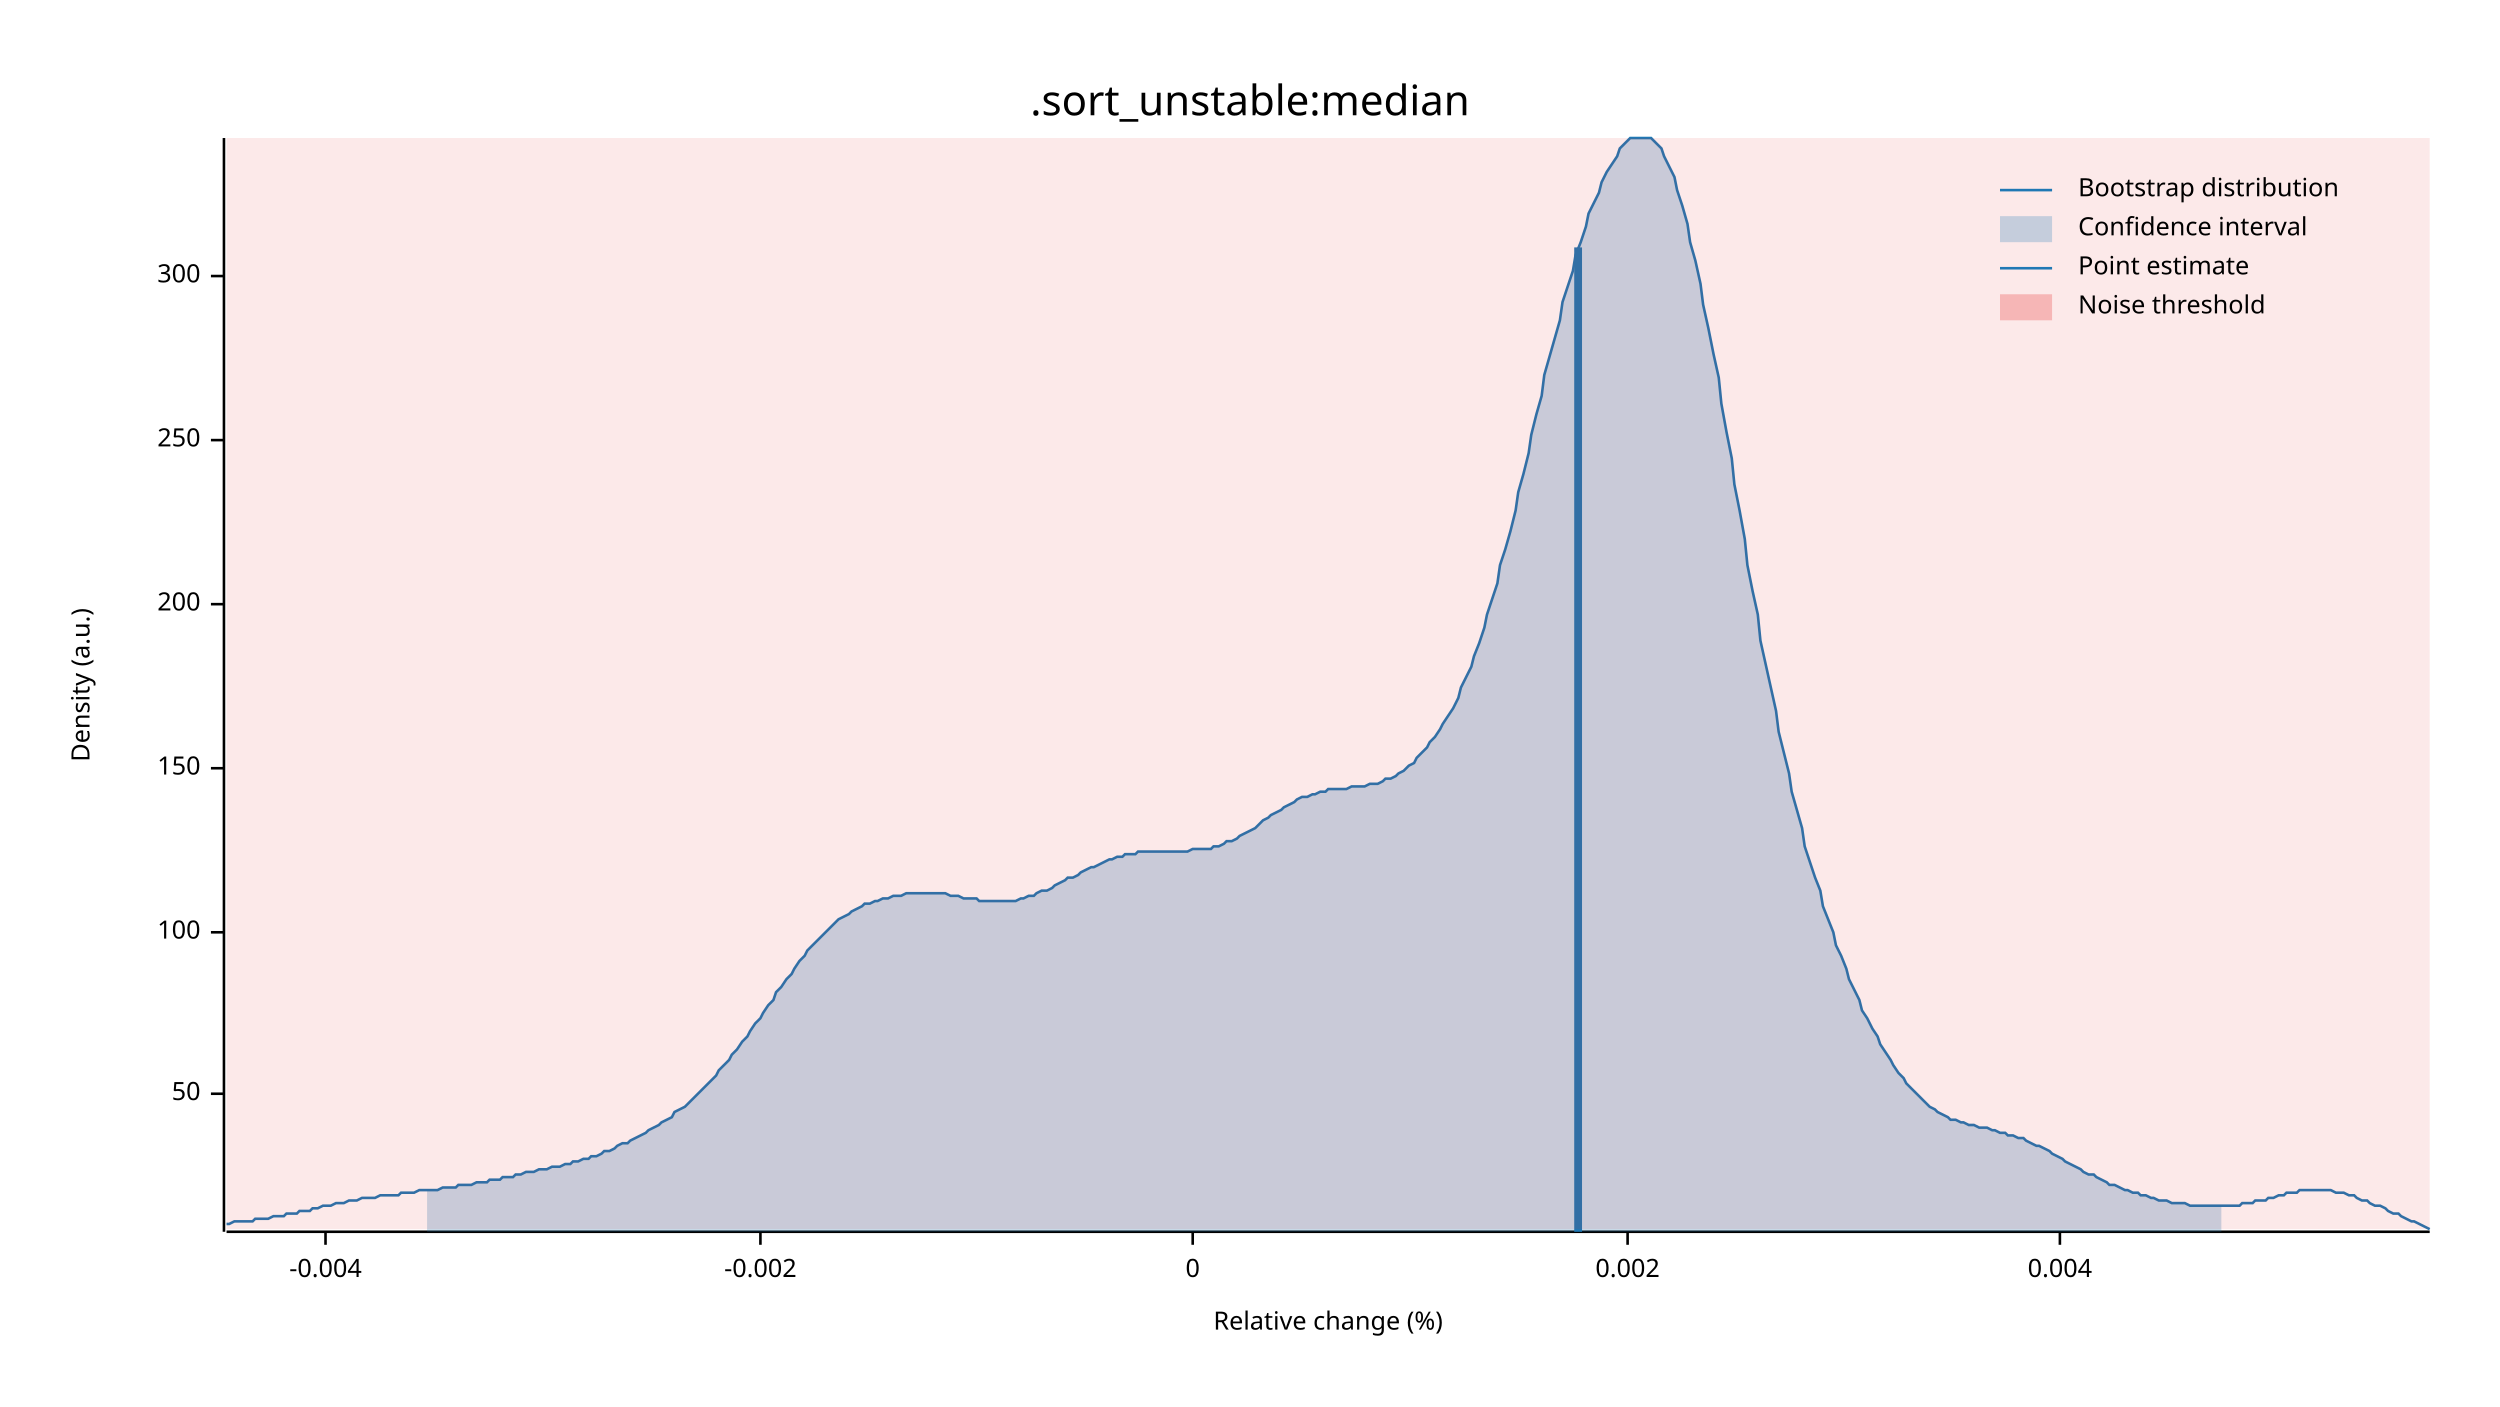
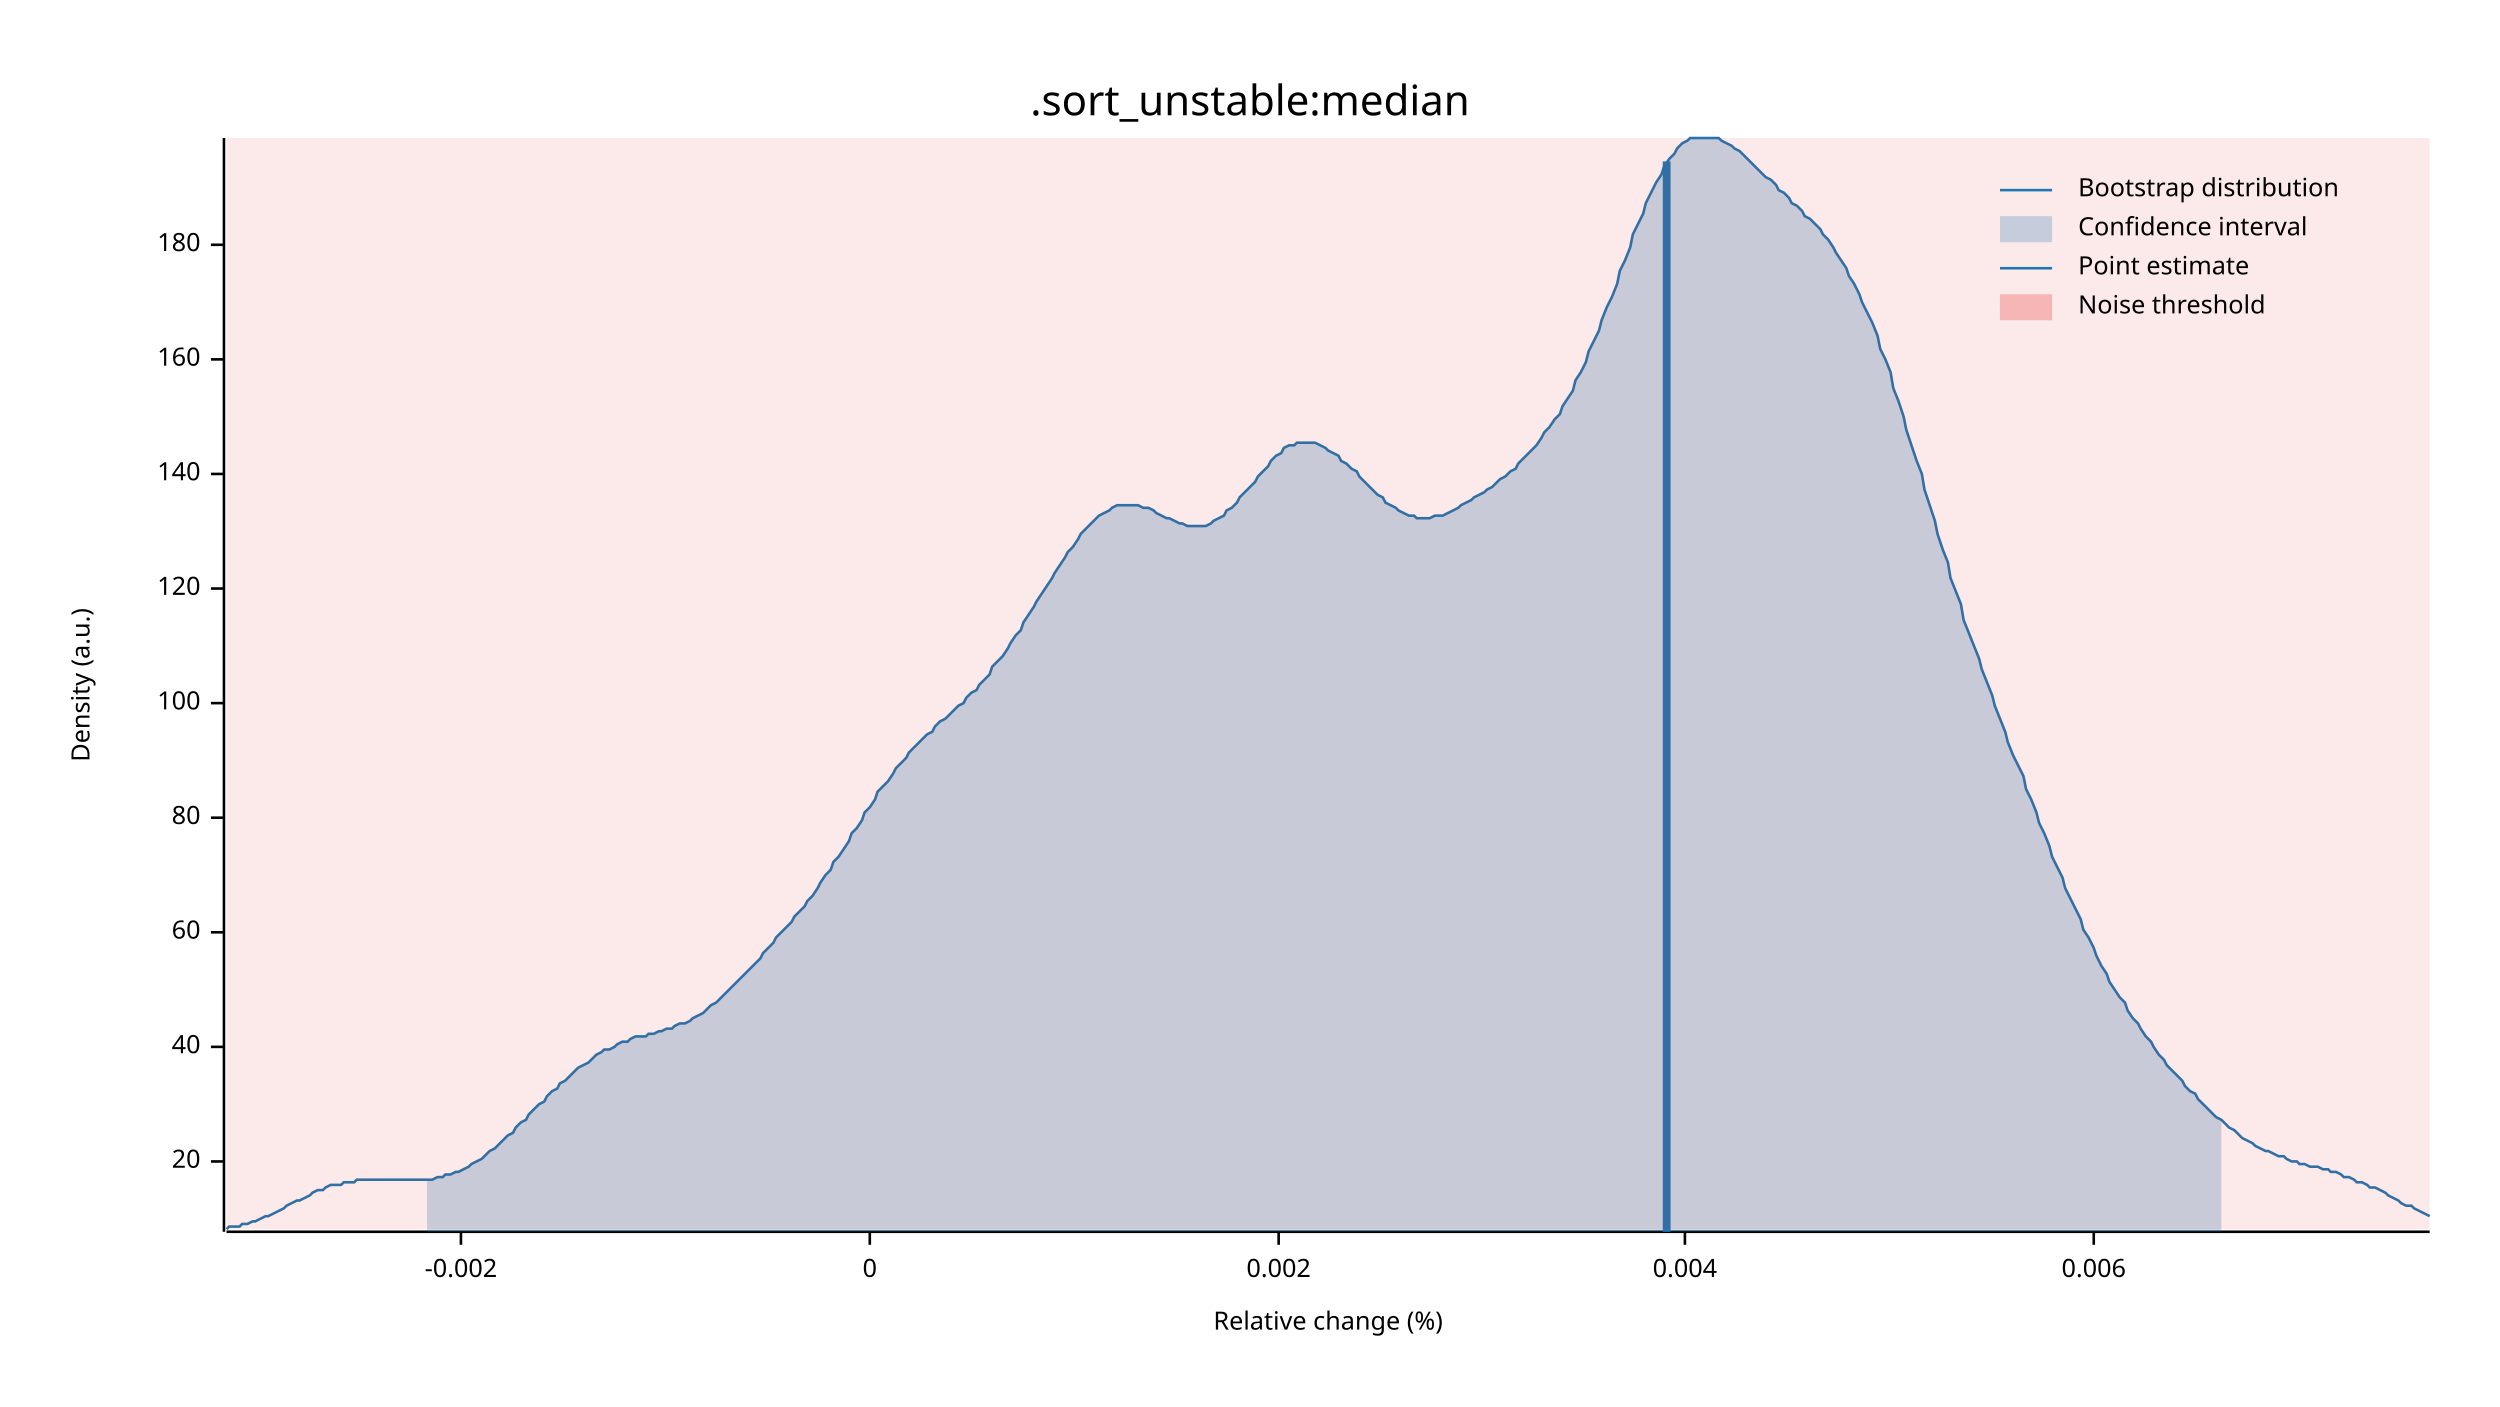
<svg xmlns="http://www.w3.org/2000/svg" width="960" height="540" viewBox="0 0 960 540">
  <text x="480" y="32" dy="0.76em" text-anchor="middle" font-family="sans-serif" font-size="16.129" opacity="1" fill="#000000">
.sort_unstable:median
</text>
  <text x="27" y="263" dy="0.76em" text-anchor="middle" font-family="sans-serif" font-size="9.677" opacity="1" fill="#000000" transform="rotate(270, 27, 263)">
Density (a.u.)
</text>
  <text x="510" y="513" dy="-0.5ex" text-anchor="middle" font-family="sans-serif" font-size="9.677" opacity="1" fill="#000000">
Relative change (%)
</text>
  <polyline fill="none" opacity="1" stroke="#000000" stroke-width="1" points="86,53 86,473 " />
-   <text x="77" y="420" dy="0.5ex" text-anchor="end" font-family="sans-serif" font-size="9.677" opacity="1" fill="#000000">
- 50
+   <text x="77" y="446" dy="0.5ex" text-anchor="end" font-family="sans-serif" font-size="9.677" opacity="1" fill="#000000">
+ 20
</text>
-   <polyline fill="none" opacity="1" stroke="#000000" stroke-width="1" points="81,420 86,420 " />
+   <polyline fill="none" opacity="1" stroke="#000000" stroke-width="1" points="81,446 86,446 " />
+   <text x="77" y="402" dy="0.5ex" text-anchor="end" font-family="sans-serif" font-size="9.677" opacity="1" fill="#000000">
+ 40
+ </text>
+   <polyline fill="none" opacity="1" stroke="#000000" stroke-width="1" points="81,402 86,402 " />
  <text x="77" y="358" dy="0.5ex" text-anchor="end" font-family="sans-serif" font-size="9.677" opacity="1" fill="#000000">
+ 60
+ </text>
+   <polyline fill="none" opacity="1" stroke="#000000" stroke-width="1" points="81,358 86,358 " />
+   <text x="77" y="314" dy="0.5ex" text-anchor="end" font-family="sans-serif" font-size="9.677" opacity="1" fill="#000000">
+ 80
+ </text>
+   <polyline fill="none" opacity="1" stroke="#000000" stroke-width="1" points="81,314 86,314 " />
+   <text x="77" y="270" dy="0.5ex" text-anchor="end" font-family="sans-serif" font-size="9.677" opacity="1" fill="#000000">
100
</text>
-   <polyline fill="none" opacity="1" stroke="#000000" stroke-width="1" points="81,358 86,358 " />
-   <text x="77" y="295" dy="0.5ex" text-anchor="end" font-family="sans-serif" font-size="9.677" opacity="1" fill="#000000">
- 150
+   <polyline fill="none" opacity="1" stroke="#000000" stroke-width="1" points="81,270 86,270 " />
+   <text x="77" y="226" dy="0.5ex" text-anchor="end" font-family="sans-serif" font-size="9.677" opacity="1" fill="#000000">
+ 120
</text>
-   <polyline fill="none" opacity="1" stroke="#000000" stroke-width="1" points="81,295 86,295 " />
-   <text x="77" y="232" dy="0.5ex" text-anchor="end" font-family="sans-serif" font-size="9.677" opacity="1" fill="#000000">
- 200
+   <polyline fill="none" opacity="1" stroke="#000000" stroke-width="1" points="81,226 86,226 " />
+   <text x="77" y="182" dy="0.5ex" text-anchor="end" font-family="sans-serif" font-size="9.677" opacity="1" fill="#000000">
+ 140
</text>
-   <polyline fill="none" opacity="1" stroke="#000000" stroke-width="1" points="81,232 86,232 " />
-   <text x="77" y="169" dy="0.5ex" text-anchor="end" font-family="sans-serif" font-size="9.677" opacity="1" fill="#000000">
- 250
+   <polyline fill="none" opacity="1" stroke="#000000" stroke-width="1" points="81,182 86,182 " />
+   <text x="77" y="138" dy="0.5ex" text-anchor="end" font-family="sans-serif" font-size="9.677" opacity="1" fill="#000000">
+ 160
</text>
-   <polyline fill="none" opacity="1" stroke="#000000" stroke-width="1" points="81,169 86,169 " />
-   <text x="77" y="106" dy="0.5ex" text-anchor="end" font-family="sans-serif" font-size="9.677" opacity="1" fill="#000000">
- 300
+   <polyline fill="none" opacity="1" stroke="#000000" stroke-width="1" points="81,138 86,138 " />
+   <text x="77" y="94" dy="0.5ex" text-anchor="end" font-family="sans-serif" font-size="9.677" opacity="1" fill="#000000">
+ 180
</text>
-   <polyline fill="none" opacity="1" stroke="#000000" stroke-width="1" points="81,106 86,106 " />
+   <polyline fill="none" opacity="1" stroke="#000000" stroke-width="1" points="81,94 86,94 " />
  <polyline fill="none" opacity="1" stroke="#000000" stroke-width="1" points="87,473 933,473 " />
-   <text x="125" y="483" dy="0.76em" text-anchor="middle" font-family="sans-serif" font-size="9.677" opacity="1" fill="#000000">
- -0.004
- </text>
-   <polyline fill="none" opacity="1" stroke="#000000" stroke-width="1" points="125,473 125,478 " />
-   <text x="292" y="483" dy="0.76em" text-anchor="middle" font-family="sans-serif" font-size="9.677" opacity="1" fill="#000000">
+   <text x="177" y="483" dy="0.76em" text-anchor="middle" font-family="sans-serif" font-size="9.677" opacity="1" fill="#000000">
-0.002
</text>
-   <polyline fill="none" opacity="1" stroke="#000000" stroke-width="1" points="292,473 292,478 " />
-   <text x="458" y="483" dy="0.76em" text-anchor="middle" font-family="sans-serif" font-size="9.677" opacity="1" fill="#000000">
+   <polyline fill="none" opacity="1" stroke="#000000" stroke-width="1" points="177,473 177,478 " />
+   <text x="334" y="483" dy="0.76em" text-anchor="middle" font-family="sans-serif" font-size="9.677" opacity="1" fill="#000000">
0
</text>
-   <polyline fill="none" opacity="1" stroke="#000000" stroke-width="1" points="458,473 458,478 " />
-   <text x="625" y="483" dy="0.76em" text-anchor="middle" font-family="sans-serif" font-size="9.677" opacity="1" fill="#000000">
+   <polyline fill="none" opacity="1" stroke="#000000" stroke-width="1" points="334,473 334,478 " />
+   <text x="491" y="483" dy="0.76em" text-anchor="middle" font-family="sans-serif" font-size="9.677" opacity="1" fill="#000000">
0.002
</text>
-   <polyline fill="none" opacity="1" stroke="#000000" stroke-width="1" points="625,473 625,478 " />
-   <text x="791" y="483" dy="0.76em" text-anchor="middle" font-family="sans-serif" font-size="9.677" opacity="1" fill="#000000">
+   <polyline fill="none" opacity="1" stroke="#000000" stroke-width="1" points="491,473 491,478 " />
+   <text x="647" y="483" dy="0.76em" text-anchor="middle" font-family="sans-serif" font-size="9.677" opacity="1" fill="#000000">
0.004
</text>
-   <polyline fill="none" opacity="1" stroke="#000000" stroke-width="1" points="791,473 791,478 " />
-   <polyline fill="none" opacity="1" stroke="#1F78B4" stroke-width="1" points="87,470 88,470 90,469 92,469 93,469 95,469 97,469 98,468 100,468 102,468 103,468 105,467 107,467 109,467 110,466 112,466 114,466 115,465 117,465 119,465 120,464 122,464 124,463 125,463 127,463 129,462 131,462 132,462 134,461 136,461 137,461 139,460 141,460 142,460 144,460 146,459 148,459 149,459 151,459 153,459 154,458 156,458 158,458 159,458 161,457 163,457 164,457 166,457 168,457 170,456 171,456 173,456 175,456 176,455 178,455 180,455 181,455 183,454 185,454 187,454 188,453 190,453 192,453 193,452 195,452 197,452 198,451 200,451 202,450 203,450 205,450 207,449 209,449 210,449 212,448 214,448 215,448 217,447 219,447 220,446 222,446 224,445 226,445 227,444 229,444 231,443 232,442 234,442 236,441 237,440 239,439 241,439 242,438 244,437 246,436 248,435 249,434 251,433 253,432 254,431 256,430 258,429 259,427 261,426 263,425 265,423 266,422 268,420 270,418 271,417 273,415 275,413 276,411 278,409 280,407 281,405 283,403 285,400 287,398 288,396 290,393 292,391 293,389 295,386 297,384 298,381 300,379 302,376 304,374 305,372 307,369 309,367 310,365 312,363 314,361 315,360 317,358 319,356 320,355 322,353 324,352 326,351 327,350 329,349 331,348 332,347 334,347 336,346 337,346 339,345 341,345 343,344 344,344 346,344 348,343 349,343 351,343 353,343 354,343 356,343 358,343 359,343 361,343 363,343 365,344 366,344 368,344 370,345 371,345 373,345 375,345 376,346 378,346 380,346 381,346 383,346 385,346 387,346 388,346 390,346 392,345 393,345 395,344 397,344 398,343 400,342 402,342 404,341 405,340 407,339 409,338 410,337 412,337 414,336 415,335 417,334 419,333 420,333 422,332 424,331 426,330 427,330 429,329 431,329 432,328 434,328 436,328 437,327 439,327 441,327 443,327 444,327 446,327 448,327 449,327 451,327 453,327 454,327 456,327 458,326 459,326 461,326 463,326 465,326 466,325 468,325 470,324 471,323 473,323 475,322 476,321 478,320 480,319 482,318 483,317 485,315 487,314 488,313 490,312 492,311 493,310 495,309 497,308 498,307 500,306 502,306 504,305 505,305 507,304 509,304 510,303 512,303 514,303 515,303 517,303 519,302 521,302 522,302 524,302 526,301 527,301 529,301 531,300 532,299 534,299 536,298 537,297 539,296 541,294 543,293 544,291 546,289 548,287 549,285 551,283 553,280 554,278 556,275 558,272 560,268 561,264 563,260 565,256 566,252 568,247 570,241 571,236 573,230 575,224 576,217 578,211 580,204 582,196 583,189 585,182 587,174 588,167 590,159 592,152 593,144 595,137 597,130 599,123 600,116 602,110 604,104 605,98 607,93 609,87 610,82 612,78 614,74 615,70 617,66 619,63 621,60 622,57 624,55 626,53 627,53 629,53 631,53 632,53 634,53 636,55 638,57 639,60 641,64 643,68 644,73 646,79 648,86 649,93 651,100 653,109 654,117 656,126 658,136 660,145 661,155 663,166 665,176 666,186 668,196 670,207 671,217 673,227 675,236 676,246 678,255 680,264 682,273 683,281 685,289 687,297 688,304 690,311 692,318 693,325 695,331 697,337 699,342 700,348 702,353 704,358 705,363 707,367 709,372 710,376 712,380 714,384 715,388 717,391 719,395 721,398 722,401 724,404 726,407 727,409 729,412 731,414 732,416 734,418 736,420 738,422 739,423 741,425 743,426 744,427 746,428 748,429 749,430 751,430 753,431 754,431 756,432 758,432 760,433 761,433 763,433 765,434 766,434 768,435 770,435 771,436 773,436 775,437 777,437 778,438 780,439 782,440 783,440 785,441 787,442 788,443 790,444 792,445 793,446 795,447 797,448 799,449 800,450 802,451 804,451 805,452 807,453 809,454 810,455 812,455 814,456 816,457 817,457 819,458 821,458 822,459 824,459 826,460 827,460 829,461 831,461 832,461 834,462 836,462 838,462 839,462 841,463 843,463 844,463 846,463 848,463 849,463 851,463 853,463 855,463 856,463 858,463 860,463 861,462 863,462 865,462 866,461 868,461 870,461 871,460 873,460 875,459 877,459 878,458 880,458 882,458 883,457 885,457 887,457 888,457 890,457 892,457 894,457 895,457 897,458 899,458 900,458 902,459 904,459 905,460 907,461 909,461 910,462 912,463 914,463 916,464 917,465 919,466 921,466 922,467 924,468 926,469 927,469 929,470 931,471 933,472 " />
-   <polygon opacity="0.25" fill="#1F78B4" points="164,457 166,457 168,457 170,456 171,456 173,456 175,456 176,455 178,455 180,455 181,455 183,454 185,454 187,454 188,453 190,453 192,453 193,452 195,452 197,452 198,451 200,451 202,450 203,450 205,450 207,449 209,449 210,449 212,448 214,448 215,448 217,447 219,447 220,446 222,446 224,445 226,445 227,444 229,444 231,443 232,442 234,442 236,441 237,440 239,439 241,439 242,438 244,437 246,436 248,435 249,434 251,433 253,432 254,431 256,430 258,429 259,427 261,426 263,425 265,423 266,422 268,420 270,418 271,417 273,415 275,413 276,411 278,409 280,407 281,405 283,403 285,400 287,398 288,396 290,393 292,391 293,389 295,386 297,384 298,381 300,379 302,376 304,374 305,372 307,369 309,367 310,365 312,363 314,361 315,360 317,358 319,356 320,355 322,353 324,352 326,351 327,350 329,349 331,348 332,347 334,347 336,346 337,346 339,345 341,345 343,344 344,344 346,344 348,343 349,343 351,343 353,343 354,343 356,343 358,343 359,343 361,343 363,343 365,344 366,344 368,344 370,345 371,345 373,345 375,345 376,346 378,346 380,346 381,346 383,346 385,346 387,346 388,346 390,346 392,345 393,345 395,344 397,344 398,343 400,342 402,342 404,341 405,340 407,339 409,338 410,337 412,337 414,336 415,335 417,334 419,333 420,333 422,332 424,331 426,330 427,330 429,329 431,329 432,328 434,328 436,328 437,327 439,327 441,327 443,327 444,327 446,327 448,327 449,327 451,327 453,327 454,327 456,327 458,326 459,326 461,326 463,326 465,326 466,325 468,325 470,324 471,323 473,323 475,322 476,321 478,320 480,319 482,318 483,317 485,315 487,314 488,313 490,312 492,311 493,310 495,309 497,308 498,307 500,306 502,306 504,305 505,305 507,304 509,304 510,303 512,303 514,303 515,303 517,303 519,302 521,302 522,302 524,302 526,301 527,301 529,301 531,300 532,299 534,299 536,298 537,297 539,296 541,294 543,293 544,291 546,289 548,287 549,285 551,283 553,280 554,278 556,275 558,272 560,268 561,264 563,260 565,256 566,252 568,247 570,241 571,236 573,230 575,224 576,217 578,211 580,204 582,196 583,189 585,182 587,174 588,167 590,159 592,152 593,144 595,137 597,130 599,123 600,116 602,110 604,104 605,98 607,93 609,87 610,82 612,78 614,74 615,70 617,66 619,63 621,60 622,57 624,55 626,53 627,53 629,53 631,53 632,53 634,53 636,55 638,57 639,60 641,64 643,68 644,73 646,79 648,86 649,93 651,100 653,109 654,117 656,126 658,136 660,145 661,155 663,166 665,176 666,186 668,196 670,207 671,217 673,227 675,236 676,246 678,255 680,264 682,273 683,281 685,289 687,297 688,304 690,311 692,318 693,325 695,331 697,337 699,342 700,348 702,353 704,358 705,363 707,367 709,372 710,376 712,380 714,384 715,388 717,391 719,395 721,398 722,401 724,404 726,407 727,409 729,412 731,414 732,416 734,418 736,420 738,422 739,423 741,425 743,426 744,427 746,428 748,429 749,430 751,430 753,431 754,431 756,432 758,432 760,433 761,433 763,433 765,434 766,434 768,435 770,435 771,436 773,436 775,437 777,437 778,438 780,439 782,440 783,440 785,441 787,442 788,443 790,444 792,445 793,446 795,447 797,448 799,449 800,450 802,451 804,451 805,452 807,453 809,454 810,455 812,455 814,456 816,457 817,457 819,458 821,458 822,459 824,459 826,460 827,460 829,461 831,461 832,461 834,462 836,462 838,462 839,462 841,463 843,463 844,463 846,463 848,463 849,463 851,463 853,463 853,473 164,473 " />
-   <polyline fill="none" opacity="1" stroke="#1F78B4" stroke-width="3" points="606,473 606,95 " />
+   <polyline fill="none" opacity="1" stroke="#000000" stroke-width="1" points="647,473 647,478 " />
+   <text x="804" y="483" dy="0.76em" text-anchor="middle" font-family="sans-serif" font-size="9.677" opacity="1" fill="#000000">
+ 0.006
+ </text>
+   <polyline fill="none" opacity="1" stroke="#000000" stroke-width="1" points="804,473 804,478 " />
+   <polyline fill="none" opacity="1" stroke="#1F78B4" stroke-width="1" points="87,472 88,471 90,471 92,471 93,470 95,470 97,469 98,469 100,468 102,467 103,467 105,466 107,465 109,464 110,463 112,462 114,461 115,461 117,460 119,459 120,458 122,457 124,457 125,456 127,455 129,455 131,455 132,454 134,454 136,454 137,453 139,453 141,453 142,453 144,453 146,453 148,453 149,453 151,453 153,453 154,453 156,453 158,453 159,453 161,453 163,453 164,453 166,453 168,452 170,452 171,451 173,451 175,450 176,450 178,449 180,448 181,447 183,446 185,445 187,443 188,442 190,441 192,439 193,438 195,436 197,435 198,433 200,431 202,430 203,428 205,426 207,424 209,423 210,421 212,419 214,418 215,416 217,415 219,413 220,412 222,410 224,409 226,408 227,407 229,405 231,404 232,403 234,403 236,402 237,401 239,400 241,400 242,399 244,398 246,398 248,398 249,397 251,397 253,396 254,396 256,395 258,395 259,394 261,393 263,393 265,392 266,391 268,390 270,389 271,388 273,386 275,385 276,384 278,382 280,380 281,379 283,377 285,375 287,373 288,372 290,370 292,368 293,366 295,364 297,362 298,360 300,358 302,356 304,354 305,352 307,350 309,348 310,346 312,344 314,341 315,339 317,336 319,334 320,331 322,329 324,326 326,323 327,320 329,318 331,315 332,312 334,310 336,307 337,304 339,302 341,300 343,297 344,295 346,293 348,291 349,289 351,287 353,285 354,284 356,282 358,281 359,279 361,277 363,276 365,274 366,273 368,271 370,270 371,268 373,266 375,265 376,263 378,261 380,259 381,256 383,254 385,252 387,249 388,247 390,244 392,242 393,239 395,236 397,233 398,231 400,228 402,225 404,222 405,220 407,217 409,214 410,212 412,210 414,207 415,205 417,203 419,201 420,200 422,198 424,197 426,196 427,195 429,194 431,194 432,194 434,194 436,194 437,194 439,195 441,195 443,196 444,197 446,198 448,199 449,199 451,200 453,201 454,201 456,202 458,202 459,202 461,202 463,202 465,201 466,200 468,199 470,198 471,196 473,195 475,193 476,191 478,189 480,187 482,185 483,183 485,181 487,179 488,177 490,175 492,174 493,172 495,171 497,171 498,170 500,170 502,170 504,170 505,170 507,171 509,172 510,173 512,174 514,175 515,177 517,178 519,180 521,181 522,183 524,185 526,187 527,188 529,190 531,191 532,193 534,194 536,195 537,196 539,197 541,198 543,198 544,199 546,199 548,199 549,199 551,198 553,198 554,198 556,197 558,196 560,195 561,194 563,193 565,192 566,191 568,190 570,189 571,188 573,187 575,185 576,184 578,183 580,181 582,180 583,178 585,176 587,174 588,173 590,171 592,168 593,166 595,164 597,161 599,159 600,156 602,153 604,150 605,146 607,143 609,139 610,135 612,131 614,127 615,123 617,118 619,114 621,109 622,104 624,100 626,95 627,90 629,86 631,82 632,78 634,74 636,70 638,67 639,64 641,61 643,59 644,57 646,55 648,54 649,53 651,53 653,53 654,53 656,53 658,53 660,53 661,54 663,55 665,56 666,57 668,58 670,60 671,61 673,63 675,65 676,66 678,68 680,69 682,71 683,73 685,74 687,76 688,78 690,79 692,81 693,83 695,84 697,86 699,88 700,90 702,92 704,95 705,97 707,100 709,103 710,106 712,109 714,113 715,116 717,120 719,124 721,129 722,134 724,138 726,143 727,149 729,154 731,160 732,165 734,171 736,177 738,182 739,188 741,194 743,200 744,205 746,211 748,216 749,222 751,227 753,232 754,238 756,243 758,248 760,253 761,257 763,262 765,267 766,271 768,276 770,281 771,285 773,290 775,294 777,298 778,303 780,307 782,312 783,316 785,320 787,325 788,329 790,333 792,337 793,341 795,345 797,349 799,353 800,357 802,360 804,364 805,367 807,371 809,374 810,377 812,380 814,383 816,385 817,388 819,391 821,393 822,395 824,398 826,400 827,402 829,405 831,407 832,409 834,411 836,413 838,415 839,417 841,419 843,420 844,422 846,424 848,426 849,427 851,429 853,430 855,432 856,433 858,434 860,436 861,437 863,438 865,439 866,440 868,441 870,442 871,442 873,443 875,444 877,444 878,445 880,446 882,446 883,447 885,447 887,448 888,448 890,448 892,449 894,449 895,450 897,450 899,451 900,452 902,452 904,453 905,454 907,454 909,455 910,456 912,456 914,457 916,458 917,459 919,460 921,461 922,462 924,463 926,463 927,464 929,465 931,466 933,467 " />
+   <polygon opacity="0.25" fill="#1F78B4" points="164,453 166,453 168,452 170,452 171,451 173,451 175,450 176,450 178,449 180,448 181,447 183,446 185,445 187,443 188,442 190,441 192,439 193,438 195,436 197,435 198,433 200,431 202,430 203,428 205,426 207,424 209,423 210,421 212,419 214,418 215,416 217,415 219,413 220,412 222,410 224,409 226,408 227,407 229,405 231,404 232,403 234,403 236,402 237,401 239,400 241,400 242,399 244,398 246,398 248,398 249,397 251,397 253,396 254,396 256,395 258,395 259,394 261,393 263,393 265,392 266,391 268,390 270,389 271,388 273,386 275,385 276,384 278,382 280,380 281,379 283,377 285,375 287,373 288,372 290,370 292,368 293,366 295,364 297,362 298,360 300,358 302,356 304,354 305,352 307,350 309,348 310,346 312,344 314,341 315,339 317,336 319,334 320,331 322,329 324,326 326,323 327,320 329,318 331,315 332,312 334,310 336,307 337,304 339,302 341,300 343,297 344,295 346,293 348,291 349,289 351,287 353,285 354,284 356,282 358,281 359,279 361,277 363,276 365,274 366,273 368,271 370,270 371,268 373,266 375,265 376,263 378,261 380,259 381,256 383,254 385,252 387,249 388,247 390,244 392,242 393,239 395,236 397,233 398,231 400,228 402,225 404,222 405,220 407,217 409,214 410,212 412,210 414,207 415,205 417,203 419,201 420,200 422,198 424,197 426,196 427,195 429,194 431,194 432,194 434,194 436,194 437,194 439,195 441,195 443,196 444,197 446,198 448,199 449,199 451,200 453,201 454,201 456,202 458,202 459,202 461,202 463,202 465,201 466,200 468,199 470,198 471,196 473,195 475,193 476,191 478,189 480,187 482,185 483,183 485,181 487,179 488,177 490,175 492,174 493,172 495,171 497,171 498,170 500,170 502,170 504,170 505,170 507,171 509,172 510,173 512,174 514,175 515,177 517,178 519,180 521,181 522,183 524,185 526,187 527,188 529,190 531,191 532,193 534,194 536,195 537,196 539,197 541,198 543,198 544,199 546,199 548,199 549,199 551,198 553,198 554,198 556,197 558,196 560,195 561,194 563,193 565,192 566,191 568,190 570,189 571,188 573,187 575,185 576,184 578,183 580,181 582,180 583,178 585,176 587,174 588,173 590,171 592,168 593,166 595,164 597,161 599,159 600,156 602,153 604,150 605,146 607,143 609,139 610,135 612,131 614,127 615,123 617,118 619,114 621,109 622,104 624,100 626,95 627,90 629,86 631,82 632,78 634,74 636,70 638,67 639,64 641,61 643,59 644,57 646,55 648,54 649,53 651,53 653,53 654,53 656,53 658,53 660,53 661,54 663,55 665,56 666,57 668,58 670,60 671,61 673,63 675,65 676,66 678,68 680,69 682,71 683,73 685,74 687,76 688,78 690,79 692,81 693,83 695,84 697,86 699,88 700,90 702,92 704,95 705,97 707,100 709,103 710,106 712,109 714,113 715,116 717,120 719,124 721,129 722,134 724,138 726,143 727,149 729,154 731,160 732,165 734,171 736,177 738,182 739,188 741,194 743,200 744,205 746,211 748,216 749,222 751,227 753,232 754,238 756,243 758,248 760,253 761,257 763,262 765,267 766,271 768,276 770,281 771,285 773,290 775,294 777,298 778,303 780,307 782,312 783,316 785,320 787,325 788,329 790,333 792,337 793,341 795,345 797,349 799,353 800,357 802,360 804,364 805,367 807,371 809,374 810,377 812,380 814,383 816,385 817,388 819,391 821,393 822,395 824,398 826,400 827,402 829,405 831,407 832,409 834,411 836,413 838,415 839,417 841,419 843,420 844,422 846,424 848,426 849,427 851,429 853,430 853,473 164,473 " />
+   <polyline fill="none" opacity="1" stroke="#1F78B4" stroke-width="3" points="640,473 640,62 " />
  <rect x="87" y="53" width="846" height="419" opacity="0.1" fill="#E31A1C" stroke="none" />
  <text x="798" y="68" dy="0.76em" text-anchor="start" font-family="sans-serif" font-size="9.677" opacity="1" fill="#000000">
Bootstrap distribution
</text>
  <text x="798" y="83" dy="0.76em" text-anchor="start" font-family="sans-serif" font-size="9.677" opacity="1" fill="#000000">
Confidence interval
</text>
  <text x="798" y="98" dy="0.76em" text-anchor="start" font-family="sans-serif" font-size="9.677" opacity="1" fill="#000000">
Point estimate
</text>
  <text x="798" y="113" dy="0.76em" text-anchor="start" font-family="sans-serif" font-size="9.677" opacity="1" fill="#000000">
Noise threshold
</text>
  <polyline fill="none" opacity="1" stroke="#1F78B4" stroke-width="1" points="768,73 788,73 " />
  <rect x="768" y="83" width="20" height="10" opacity="0.25" fill="#1F78B4" stroke="none" />
  <polyline fill="none" opacity="1" stroke="#1F78B4" stroke-width="1" points="768,103 788,103 " />
  <rect x="768" y="113" width="20" height="10" opacity="0.25" fill="#E31A1C" stroke="none" />
</svg>
